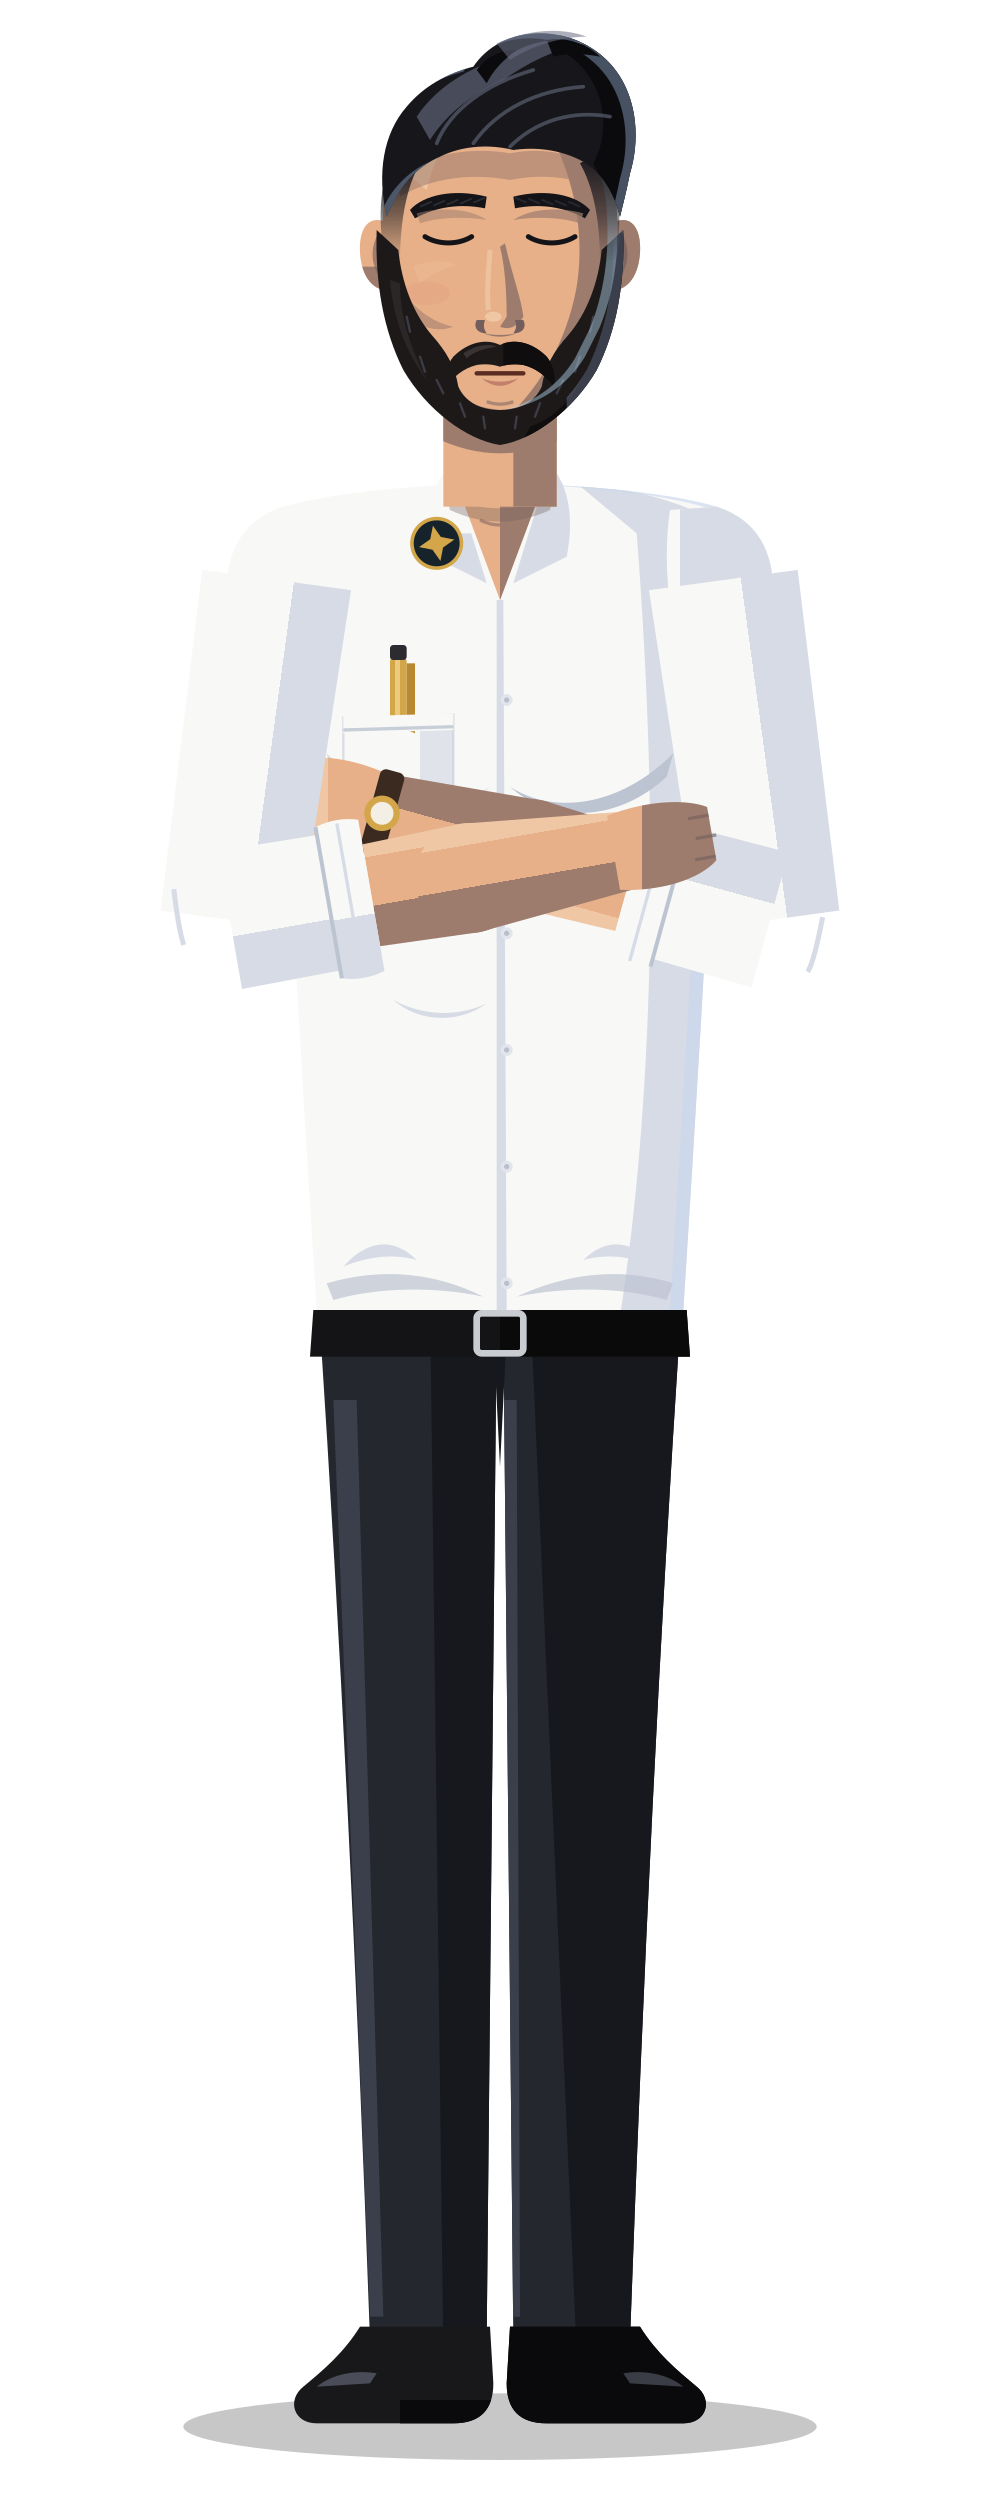
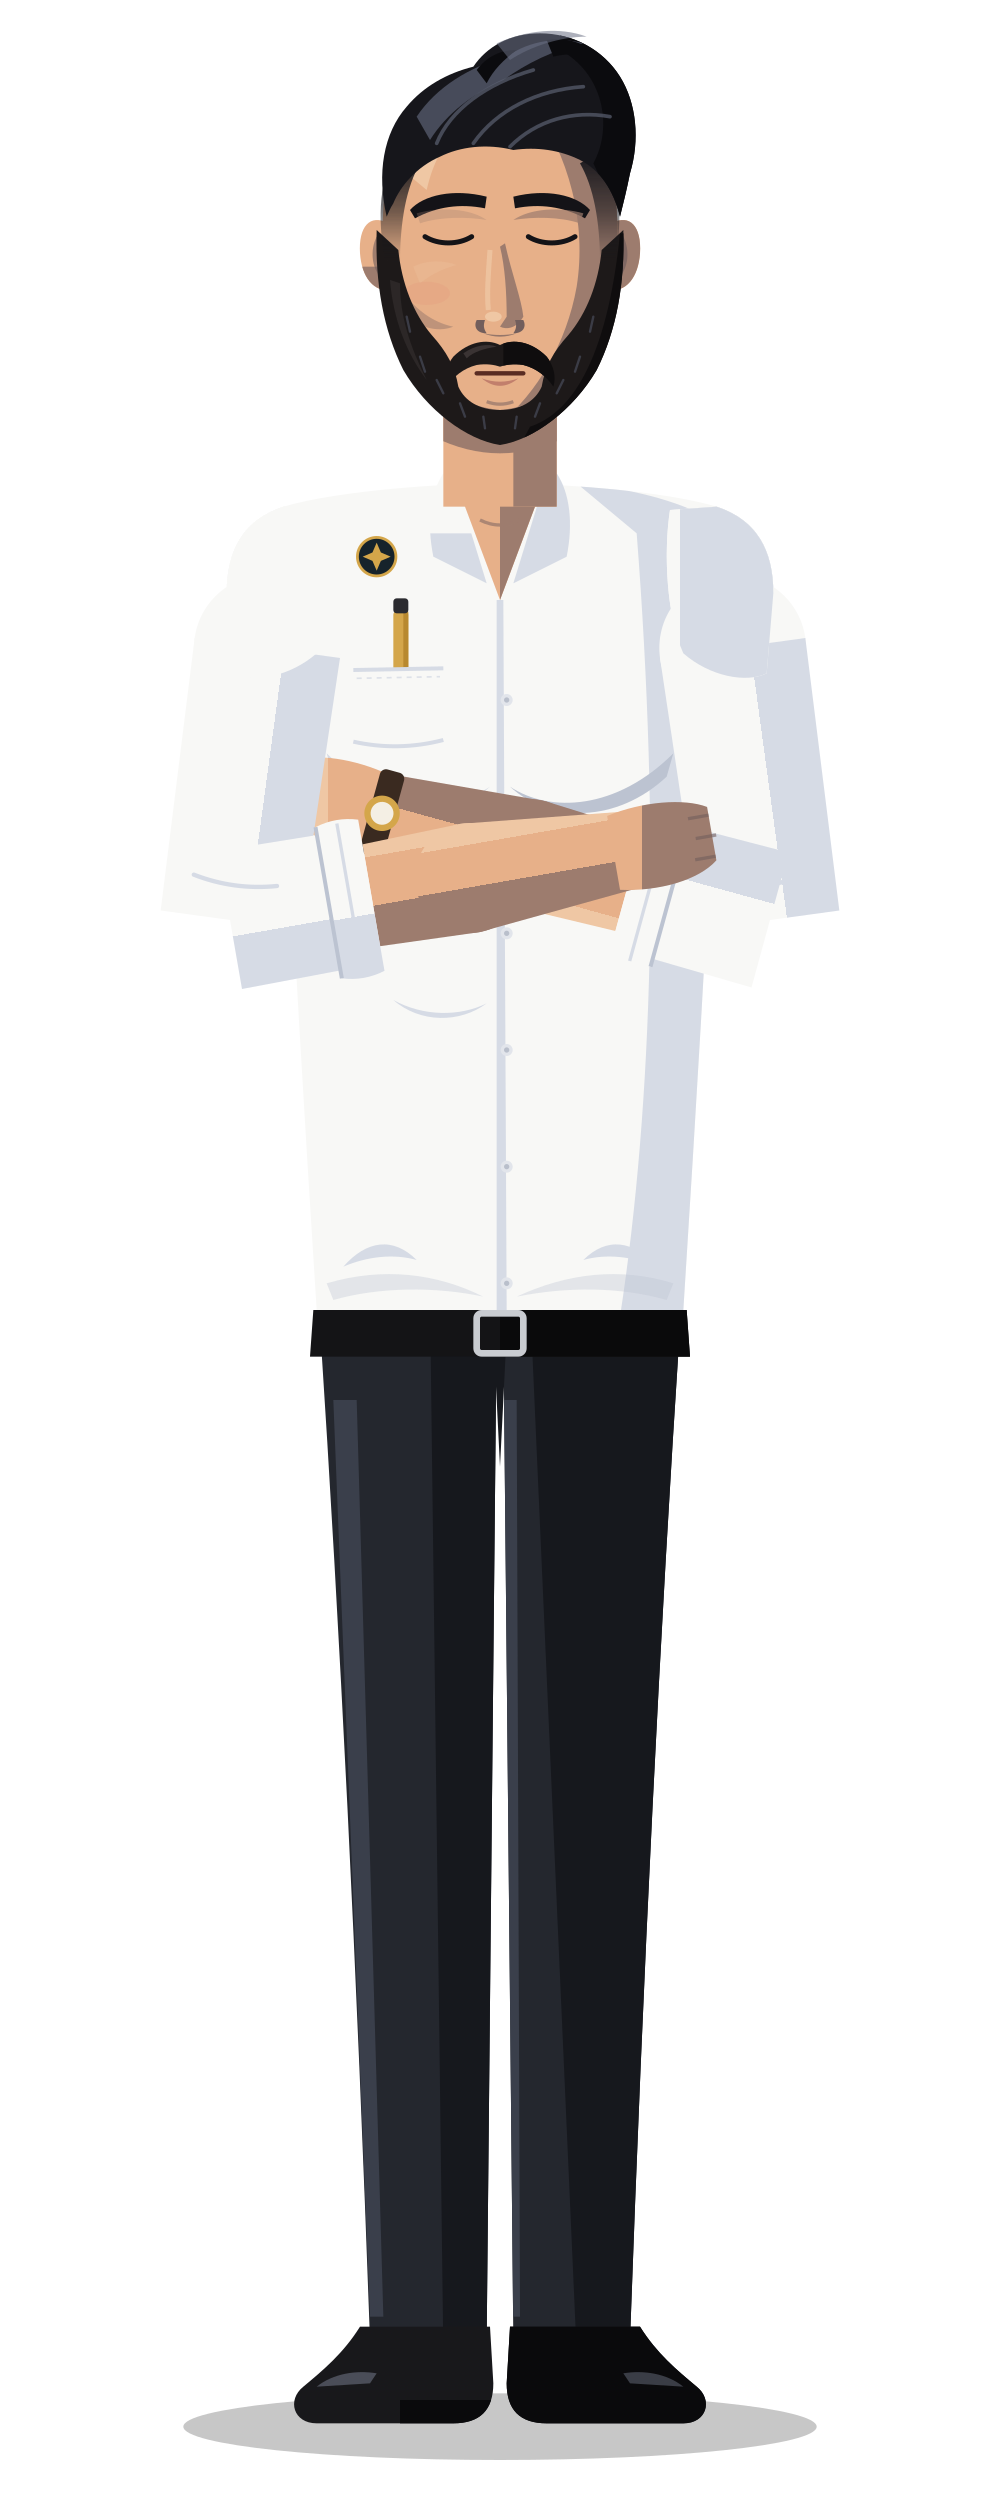
<svg xmlns="http://www.w3.org/2000/svg" viewBox="0 0 600 1500" width="600" height="1500">
  <defs>
    <linearGradient id="fade" x1="0" y1="0" x2="0" y2="1">
      <stop offset="0" stop-color="#16161b" stop-opacity="1" />
      <stop offset="0.55" stop-color="#16161b" stop-opacity="0.55" />
      <stop offset="1" stop-color="#16161b" stop-opacity="0" />
    </linearGradient>
    <clipPath id="c1">
      <path d="M192,796 L298,796 L292,1404 L222,1404 C214,1180 204,980 192,796 Z" />
    </clipPath>
    <clipPath id="c2">
      <path d="M216,1396 L294,1396 L296,1430 C296,1446 288,1454 272,1454 L190,1454 C176,1454 172,1440 182,1432 C194,1422 206,1412 216,1396 Z" />
    </clipPath>
    <clipPath id="c3">
      <path d="M 408,796 L 302,796 L 308,1404 L 378,1404 C 386,1180 396,980 408,796 Z" />
    </clipPath>
    <clipPath id="c4">
      <path d="M 384,1396 L 306,1396 L 304,1430 C 304,1446 312,1454 328,1454 L 410,1454 C 424,1454 428,1440 418,1432 C 406,1422 394,1412 384,1396 Z" />
    </clipPath>
    <clipPath id="c5">
      <path d="M300,290 C268,290 204,294 170,304 C146,312 136,330 136,356 L140,404 C148,432 162,452 172,470 C176,560 182,660 190,786 L410,786 C418,660 424,560 428,470 C438,452 452,432 460,404 L464,356 C464,330 454,312 430,304 C396,294 332,290 300,290 Z" />
    </clipPath>
    <clipPath id="c6">
      <path d="M276,296 L324,296 L300,360 Z" />
    </clipPath>
    <clipPath id="c7">
      <path d="M266,284 C258,296 256,314 260,334 L292,350 L276,298 Z" />
    </clipPath>
    <clipPath id="c8">
      <path d="M 334,284 C 342,296 344,314 340,334 L 308,350 L 324,298 Z" />
    </clipPath>
    <clipPath id="c9">
-       <path d="M300,290 C268,290 204,294 170,304 C146,312 136,330 136,356 L140,404 C148,432 162,452 172,470 C176,560 182,660 190,786 L410,786 C418,660 424,560 428,470 C438,452 452,432 460,404 L464,356 C464,330 454,312 430,304 C396,294 332,290 300,290 Z" />
+       <path d="M188,786 L412,786 L414,814 L186,814 Z" />
    </clipPath>
    <clipPath id="c10">
-       <path d="M188,786 L412,786 L414,814 L186,814 Z" />
+       <path d="M170,304 C146,312 136,330 136,356 L140,404 C152,410 174,406 190,392 C200,370 202,332 198,306 Z" />
    </clipPath>
    <clipPath id="c11">
+       <path d="M 430,304 C 454,312 464,330 464,356 L 460,404 C 448,410 426,406 410,392 C 400,370 398,332 402,306 Z" />
+     </clipPath>
+     <clipPath id="c12">
+       <path d="M233,134 C222,128 215,136 216,152 C217,166 224,176 236,174 Z" />
+     </clipPath>
+     <clipPath id="c13">
+       <path d="M 367,134 C 378,128 385,136 384,152 C 383,166 376,176 364,174 Z" />
+     </clipPath>
+     <clipPath id="c14">
+       <path d="M266,220 L266,304 L334,304 L334,220 Z" />
+     </clipPath>
+     <clipPath id="c15">
+       <path d="M300,64 C341,64 369,88 370,126 C372,152 368,176 360,196 L351,214 C340,232 322,244 300,246 C278,244 260,232 249,214 L240,196 C232,176 228,152 230,126 C231,88 259,64 300,64 Z" />
+     </clipPath>
+     <clipPath id="c16">
+       <path d="M226,138 C225,170 230,198 242,222 C256,246 280,264 300,267 C320,264 344,246 358,222 C370,198 375,170 374,138 L361,150 C359,170 352,188 341,201 C332,211 327,220 325,232 C321,241 312,246 300,246 C288,246 279,241 275,232 C273,220 268,211 259,201 C248,188 241,170 239,150 Z" />
+     </clipPath>
+     <clipPath id="c17">
+       <path d="M272,214 C281,205 292,203 300,207 C308,203 319,205 328,214 C332,219 334,226 332,232 C328,226 322,221 314,219 C308,218 303,219 300,220 C297,219 292,218 286,219 C278,221 272,226 268,232 C266,226 268,219 272,214 Z" />
+     </clipPath>
+     <clipPath id="c18">
+       <path d="M232,130 C226,104 230,80 244,64 C254,52 268,44 284,40 C292,28 306,20 324,20 C344,20 362,30 372,46 C382,62 384,84 378,104 C376,114 374,122 372,130 C368,114 360,102 348,96 C336,90 322,88 308,90 C292,86 276,88 264,94 C250,100 240,112 236,122 C234,125 233,128 232,130 Z" />
+     </clipPath>
+     <linearGradient id="g19" gradientUnits="userSpaceOnUse" x1="408.2" y1="476.2" x2="493.4" y2="464.6">
+       <stop offset="0" stop-color="#f8f8f6" />
+       <stop offset="0.62" stop-color="#f8f8f6" />
+       <stop offset="0.62" stop-color="#d6dbe5" />
+       <stop offset="1" stop-color="#d6dbe5" />
+     </linearGradient>
+     <clipPath id="c20">
+       <path d="M 430,304 C 454,312 464,330 464,356 L 460,404 C 448,410 426,406 410,392 C 400,370 398,332 402,306 Z" />
+     </clipPath>
+     <linearGradient id="g21" gradientUnits="userSpaceOnUse" x1="339.4" y1="551.5" x2="356.4" y2="489.8">
+       <stop offset="0" stop-color="#efc7a4" />
+       <stop offset="0.14" stop-color="#efc7a4" />
+       <stop offset="0.14" stop-color="#e7b089" />
+       <stop offset="0.6" stop-color="#e7b089" />
+       <stop offset="0.6" stop-color="#9d7c6e" />
+       <stop offset="1" stop-color="#9d7c6e" />
+     </linearGradient>
+     <linearGradient id="g22" gradientUnits="userSpaceOnUse" x1="256.1" y1="523.9" x2="270.7" y2="470.9">
+       <stop offset="0" stop-color="#efc7a4" />
+       <stop offset="0.14" stop-color="#efc7a4" />
+       <stop offset="0.14" stop-color="#e7b089" />
+       <stop offset="0.6" stop-color="#e7b089" />
+       <stop offset="0.6" stop-color="#9d7c6e" />
+       <stop offset="1" stop-color="#9d7c6e" />
+     </linearGradient>
+     <linearGradient id="g23" gradientUnits="userSpaceOnUse" x1="415.0" y1="582.1" x2="437.0" y2="502.1">
+       <stop offset="0" stop-color="#f8f8f6" />
+       <stop offset="0.62" stop-color="#f8f8f6" />
+       <stop offset="0.62" stop-color="#d6dbe5" />
+       <stop offset="1" stop-color="#d6dbe5" />
+     </linearGradient>
+     <linearGradient id="g24" gradientUnits="userSpaceOnUse" x1="377.8" y1="576.6" x2="402.2" y2="487.8">
+       <stop offset="0" stop-color="#f8f8f6" />
+       <stop offset="0.62" stop-color="#f8f8f6" />
+       <stop offset="0.62" stop-color="#d6dbe5" />
+       <stop offset="1" stop-color="#d6dbe5" />
+     </linearGradient>
+     <linearGradient id="g25" gradientUnits="userSpaceOnUse" x1="-7.4" y1="27.0" x2="7.4" y2="-27.0">
+       <stop offset="0" stop-color="#efc7a4" />
+       <stop offset="0.14" stop-color="#efc7a4" />
+       <stop offset="0.14" stop-color="#e7b089" />
+       <stop offset="0.6" stop-color="#e7b089" />
+       <stop offset="0.6" stop-color="#9d7c6e" />
+       <stop offset="1" stop-color="#9d7c6e" />
+     </linearGradient>
+     <linearGradient id="g26" gradientUnits="userSpaceOnUse" x1="106.6" y1="464.6" x2="191.8" y2="476.2">
+       <stop offset="0" stop-color="#f8f8f6" />
+       <stop offset="0.62" stop-color="#f8f8f6" />
+       <stop offset="0.62" stop-color="#d6dbe5" />
+       <stop offset="1" stop-color="#d6dbe5" />
+     </linearGradient>
+     <clipPath id="c27">
      <path d="M170,304 C146,312 136,330 136,356 L140,404 C152,410 174,406 190,392 C200,370 202,332 198,306 Z" />
    </clipPath>
-     <clipPath id="c12">
-       <path d="M 430,304 C 454,312 464,330 464,356 L 460,404 C 448,410 426,406 410,392 C 400,370 398,332 402,306 Z" />
-     </clipPath>
-     <clipPath id="c13">
-       <path d="M233,134 C222,128 215,136 216,152 C217,166 224,176 236,174 Z" />
-     </clipPath>
-     <clipPath id="c14">
-       <path d="M 367,134 C 378,128 385,136 384,152 C 383,166 376,176 364,174 Z" />
-     </clipPath>
-     <clipPath id="c15">
-       <path d="M266,220 L266,304 L334,304 L334,220 Z" />
-     </clipPath>
-     <clipPath id="c16">
-       <path d="M300,64 C341,64 369,88 370,126 C372,152 368,176 360,196 L351,214 C340,232 322,244 300,246 C278,244 260,232 249,214 L240,196 C232,176 228,152 230,126 C231,88 259,64 300,64 Z" />
-     </clipPath>
-     <clipPath id="c17">
-       <path d="M226,138 C225,170 230,198 242,222 C256,246 280,264 300,267 C320,264 344,246 358,222 C370,198 375,170 374,138 L361,150 C359,170 352,188 341,201 C332,211 327,220 325,232 C321,241 312,246 300,246 C288,246 279,241 275,232 C273,220 268,211 259,201 C248,188 241,170 239,150 Z" />
-     </clipPath>
-     <clipPath id="c18">
-       <path d="M272,214 C281,205 292,203 300,207 C308,203 319,205 328,214 C332,219 334,226 332,232 C328,226 322,221 314,219 C308,218 303,219 300,220 C297,219 292,218 286,219 C278,221 272,226 268,232 C266,226 268,219 272,214 Z" />
-     </clipPath>
-     <clipPath id="c19">
-       <path d="M300,64 C341,64 369,88 370,126 C372,152 368,176 360,196 L351,214 C340,232 322,244 300,246 C278,244 260,232 249,214 L240,196 C232,176 228,152 230,126 C231,88 259,64 300,64 Z" />
-     </clipPath>
-     <clipPath id="c20">
-       <path d="M226,138 C225,170 230,198 242,222 C256,246 280,264 300,267 C320,264 344,246 358,222 C370,198 375,170 374,138 L361,150 C359,170 352,188 341,201 C332,211 327,220 325,232 C321,241 312,246 300,246 C288,246 279,241 275,232 C273,220 268,211 259,201 C248,188 241,170 239,150 Z" />
-     </clipPath>
-     <clipPath id="c21">
-       <rect x="340" y="0" width="600" height="1500" />
-     </clipPath>
-     <clipPath id="c22">
-       <path d="M232,130 C226,104 230,80 244,64 C254,52 268,44 284,40 C292,28 306,20 324,20 C344,20 362,30 372,46 C382,62 384,84 378,104 C376,114 374,122 372,130 C368,114 360,102 348,96 C336,90 322,88 308,90 C292,86 276,88 264,94 C250,100 240,112 236,122 C234,125 233,128 232,130 Z" />
-     </clipPath>
-     <clipPath id="c23">
-       <path d="M232,130 C226,104 230,80 244,64 C254,52 268,44 284,40 C292,28 306,20 324,20 C344,20 362,30 372,46 C382,62 384,84 378,104 C376,114 374,122 372,130 C368,114 360,102 348,96 C336,90 322,88 308,90 C292,86 276,88 264,94 C250,100 240,112 236,122 C234,125 233,128 232,130 Z" />
-     </clipPath>
-     <linearGradient id="g24" gradientUnits="userSpaceOnUse" x1="404.9" y1="455.9" x2="491.1" y2="444.1">
-       <stop offset="0" stop-color="#f8f8f6" />
-       <stop offset="0.62" stop-color="#f8f8f6" />
-       <stop offset="0.62" stop-color="#d6dbe5" />
-       <stop offset="1" stop-color="#d6dbe5" />
-     </linearGradient>
-     <linearGradient id="g25" gradientUnits="userSpaceOnUse" x1="339.4" y1="551.5" x2="356.4" y2="489.8">
-       <stop offset="0" stop-color="#efc7a4" />
-       <stop offset="0.14" stop-color="#efc7a4" />
-       <stop offset="0.14" stop-color="#e7b089" />
-       <stop offset="0.6" stop-color="#e7b089" />
-       <stop offset="0.6" stop-color="#9d7c6e" />
-       <stop offset="1" stop-color="#9d7c6e" />
-     </linearGradient>
-     <linearGradient id="g26" gradientUnits="userSpaceOnUse" x1="256.1" y1="523.9" x2="270.7" y2="470.9">
-       <stop offset="0" stop-color="#efc7a4" />
-       <stop offset="0.14" stop-color="#efc7a4" />
-       <stop offset="0.14" stop-color="#e7b089" />
-       <stop offset="0.6" stop-color="#e7b089" />
-       <stop offset="0.6" stop-color="#9d7c6e" />
-       <stop offset="1" stop-color="#9d7c6e" />
-     </linearGradient>
-     <linearGradient id="g27" gradientUnits="userSpaceOnUse" x1="415.0" y1="582.1" x2="437.0" y2="502.1">
-       <stop offset="0" stop-color="#f8f8f6" />
-       <stop offset="0.62" stop-color="#f8f8f6" />
-       <stop offset="0.62" stop-color="#d6dbe5" />
-       <stop offset="1" stop-color="#d6dbe5" />
-     </linearGradient>
-     <linearGradient id="g28" gradientUnits="userSpaceOnUse" x1="377.8" y1="576.6" x2="402.2" y2="487.8">
-       <stop offset="0" stop-color="#f8f8f6" />
-       <stop offset="0.62" stop-color="#f8f8f6" />
-       <stop offset="0.62" stop-color="#d6dbe5" />
-       <stop offset="1" stop-color="#d6dbe5" />
-     </linearGradient>
-     <linearGradient id="g29" gradientUnits="userSpaceOnUse" x1="-7.4" y1="27.0" x2="7.4" y2="-27.0">
-       <stop offset="0" stop-color="#efc7a4" />
-       <stop offset="0.14" stop-color="#efc7a4" />
-       <stop offset="0.14" stop-color="#e7b089" />
-       <stop offset="0.6" stop-color="#e7b089" />
-       <stop offset="0.6" stop-color="#9d7c6e" />
-       <stop offset="1" stop-color="#9d7c6e" />
-     </linearGradient>
-     <linearGradient id="g30" gradientUnits="userSpaceOnUse" x1="108.9" y1="444.1" x2="195.1" y2="455.9">
-       <stop offset="0" stop-color="#f8f8f6" />
-       <stop offset="0.62" stop-color="#f8f8f6" />
-       <stop offset="0.62" stop-color="#d6dbe5" />
-       <stop offset="1" stop-color="#d6dbe5" />
-     </linearGradient>
-     <linearGradient id="g31" gradientUnits="userSpaceOnUse" x1="246.9" y1="500.5" x2="257.9" y2="563.5">
-       <stop offset="0" stop-color="#efc7a4" />
-       <stop offset="0.14" stop-color="#efc7a4" />
-       <stop offset="0.14" stop-color="#e7b089" />
-       <stop offset="0.6" stop-color="#e7b089" />
-       <stop offset="0.6" stop-color="#9d7c6e" />
-       <stop offset="1" stop-color="#9d7c6e" />
-     </linearGradient>
-     <linearGradient id="g32" gradientUnits="userSpaceOnUse" x1="332.1" y1="490.1" x2="341.6" y2="544.3">
-       <stop offset="0" stop-color="#efc7a4" />
-       <stop offset="0.14" stop-color="#efc7a4" />
-       <stop offset="0.14" stop-color="#e7b089" />
-       <stop offset="0.6" stop-color="#e7b089" />
-       <stop offset="0.6" stop-color="#9d7c6e" />
-       <stop offset="1" stop-color="#9d7c6e" />
-     </linearGradient>
-     <linearGradient id="g33" gradientUnits="userSpaceOnUse" x1="166.8" y1="504.8" x2="181.2" y2="586.6">
-       <stop offset="0" stop-color="#f8f8f6" />
-       <stop offset="0.62" stop-color="#f8f8f6" />
-       <stop offset="0.62" stop-color="#d6dbe5" />
-       <stop offset="1" stop-color="#d6dbe5" />
-     </linearGradient>
-     <linearGradient id="g34" gradientUnits="userSpaceOnUse" x1="202.1" y1="494.1" x2="217.9" y2="584.7">
-       <stop offset="0" stop-color="#f8f8f6" />
-       <stop offset="0.62" stop-color="#f8f8f6" />
-       <stop offset="0.62" stop-color="#d6dbe5" />
-       <stop offset="1" stop-color="#d6dbe5" />
-     </linearGradient>
-     <linearGradient id="g35" gradientUnits="userSpaceOnUse" x1="4.8" y1="-27.6" x2="-4.8" y2="27.6">
+     <linearGradient id="g28" gradientUnits="userSpaceOnUse" x1="246.9" y1="500.5" x2="257.9" y2="563.5">
+       <stop offset="0" stop-color="#efc7a4" />
+       <stop offset="0.14" stop-color="#efc7a4" />
+       <stop offset="0.14" stop-color="#e7b089" />
+       <stop offset="0.6" stop-color="#e7b089" />
+       <stop offset="0.6" stop-color="#9d7c6e" />
+       <stop offset="1" stop-color="#9d7c6e" />
+     </linearGradient>
+     <linearGradient id="g29" gradientUnits="userSpaceOnUse" x1="332.1" y1="490.1" x2="341.6" y2="544.3">
+       <stop offset="0" stop-color="#efc7a4" />
+       <stop offset="0.14" stop-color="#efc7a4" />
+       <stop offset="0.14" stop-color="#e7b089" />
+       <stop offset="0.6" stop-color="#e7b089" />
+       <stop offset="0.6" stop-color="#9d7c6e" />
+       <stop offset="1" stop-color="#9d7c6e" />
+     </linearGradient>
+     <linearGradient id="g30" gradientUnits="userSpaceOnUse" x1="166.8" y1="504.8" x2="181.2" y2="586.6">
+       <stop offset="0" stop-color="#f8f8f6" />
+       <stop offset="0.62" stop-color="#f8f8f6" />
+       <stop offset="0.62" stop-color="#d6dbe5" />
+       <stop offset="1" stop-color="#d6dbe5" />
+     </linearGradient>
+     <linearGradient id="g31" gradientUnits="userSpaceOnUse" x1="202.1" y1="494.1" x2="217.9" y2="584.7">
+       <stop offset="0" stop-color="#f8f8f6" />
+       <stop offset="0.62" stop-color="#f8f8f6" />
+       <stop offset="0.62" stop-color="#d6dbe5" />
+       <stop offset="1" stop-color="#d6dbe5" />
+     </linearGradient>
+     <linearGradient id="g32" gradientUnits="userSpaceOnUse" x1="4.8" y1="-27.6" x2="-4.8" y2="27.6">
      <stop offset="0" stop-color="#efc7a4" />
      <stop offset="0.14" stop-color="#efc7a4" />
      <stop offset="0.14" stop-color="#e7b089" />
      <stop offset="0.6" stop-color="#e7b089" />
      <stop offset="0.6" stop-color="#9d7c6e" />
      <stop offset="1" stop-color="#9d7c6e" />
    </linearGradient>
  </defs>
  <ellipse cx="300" cy="1456" rx="190" ry="20" fill="#000" opacity="0.22" />
  <path d="M192,796 L298,796 L292,1404 L222,1404 C214,1180 204,980 192,796 Z" fill="#24272e" />
  <g clip-path="url(#c1)">
    <path d="M258,780 L304,780 L300,1412 L266,1412 Z" fill="#16181d" />
    <path d="M200,840 L214,840 L230,1390 L222,1390 Z" fill="#3a3f4b" />
  </g>
  <path d="M216,1396 L294,1396 L296,1430 C296,1446 288,1454 272,1454 L190,1454 C176,1454 172,1440 182,1432 C194,1422 206,1412 216,1396 Z" fill="#18181b" />
  <g clip-path="url(#c2)">
    <path d="M240,1440 L300,1440 L300,1460 L240,1460 Z" fill="#0a0a0c" />
    <path d="M190,1432 C200,1424 214,1422 226,1424 L222,1430 Z" fill="#4a4d58" />
  </g>
  <path d="M 408,796 L 302,796 L 308,1404 L 378,1404 C 386,1180 396,980 408,796 Z" fill="#24272e" />
  <g clip-path="url(#c3)">
    <path d="M318,780 L420,780 L420,1412 L346,1412 Z" fill="#16181d" />
    <path d="M 310,840 L 302,840 L 306,1390 L 312,1390 Z" fill="#3a3f4b" />
  </g>
  <path d="M 384,1396 L 306,1396 L 304,1430 C 304,1446 312,1454 328,1454 L 410,1454 C 424,1454 428,1440 418,1432 C 406,1422 394,1412 384,1396 Z" fill="#18181b" />
  <g clip-path="url(#c4)">
    <path d="M300,1380 L440,1380 L440,1460 L300,1460 Z" fill="#0a0a0c" />
    <path d="M 410,1432 C 400,1424 386,1422 374,1424 L 378,1430 Z" fill="#3a3d46" />
  </g>
  <path d="M296,800 L300,880 L304,800 Z" fill="#16181d" />
  <path d="M300,290 C268,290 204,294 170,304 C146,312 136,330 136,356 L140,404 C148,432 162,452 172,470 C176,560 182,660 190,786 L410,786 C418,660 424,560 428,470 C438,452 452,432 460,404 L464,356 C464,330 454,312 430,304 C396,294 332,290 300,290 Z" fill="#f8f8f6" />
  <g clip-path="url(#c5)">
    <path d="M346,290 C406,296 466,316 464,374 C460,422 444,450 430,474 L414,790 L372,790 C392,660 396,500 382,320 Z" fill="#d6dbe5" />
    <path d="M138,392 C148,428 162,452 174,472 L184,472 C172,448 160,422 150,392 Z" fill="#d6dbe5" />
  </g>
  <path d="M196,452 C230,486 270,488 294,472 C270,494 230,494 200,466 Z" fill="#d6dbe5" />
  <path d="M404,452 C370,486 330,488 306,472 C330,494 370,494 400,466 Z" fill="#bcc3d1" />
  <path d="M236,600 C254,610 276,610 292,602 C276,614 252,614 236,600 Z" fill="#d6dbe5" />
  <path d="M206,760 C220,744 236,742 250,756 C236,752 220,754 206,760 Z" fill="#d6dbe5" />
  <path d="M350,756 C364,742 380,744 394,760 C380,754 364,752 350,756 Z" fill="#d6dbe5" />
  <path d="M238,520 C256,530 276,530 292,522 C276,534 254,534 238,520 Z" fill="#d6dbe5" />
  <path d="M276,296 L324,296 L300,360 Z" fill="#e7b089" />
  <g clip-path="url(#c6)">
    <path d="M300,290 L330,290 L300,364 Z" fill="#9d7c6e" />
  </g>
  <path d="M288,312 Q300,318 312,312" fill="none" stroke="#9d7c6e" stroke-width="2" opacity="0.8" />
  <path d="M266,284 C258,296 256,314 260,334 L292,350 L276,298 Z" fill="#f8f8f6" />
  <g clip-path="url(#c7)">
    <path d="M256,320 L292,320 L292,352 L256,352 Z" fill="#d6dbe5" />
  </g>
  <path d="M 334,284 C 342,296 344,314 340,334 L 308,350 L 324,298 Z" fill="#f8f8f6" />
  <g clip-path="url(#c8)">
    <path d="M 334,284 C 342,296 344,314 340,334 L 308,350 L 324,298 Z" fill="#d6dbe5" />
  </g>
  <path d="M268,286 Q300,280 332,286 L326,292 Q300,288 274,292 Z" fill="#d6dbe5" />
  <path d="M298,360 L302,360 L304,786 L298,786 Z" fill="#d6dbe5" />
  <circle cx="304" cy="420" r="3.6" fill="#e2e5eb" />
  <circle cx="304" cy="420" r="1.6" fill="#b9bfcb" />
  <circle cx="304" cy="490" r="3.6" fill="#e2e5eb" />
  <circle cx="304" cy="490" r="1.6" fill="#b9bfcb" />
  <circle cx="304" cy="560" r="3.6" fill="#e2e5eb" />
  <circle cx="304" cy="560" r="1.6" fill="#b9bfcb" />
  <circle cx="304" cy="630" r="3.6" fill="#e2e5eb" />
  <circle cx="304" cy="630" r="1.6" fill="#b9bfcb" />
  <circle cx="304" cy="700" r="3.6" fill="#e2e5eb" />
  <circle cx="304" cy="700" r="1.6" fill="#b9bfcb" />
  <circle cx="304" cy="770" r="3.6" fill="#e2e5eb" />
  <circle cx="304" cy="770" r="1.6" fill="#b9bfcb" />
-   <path d="M150,400 C160,430 170,452 176,470 L190,470 C184,446 176,424 168,402 Z" fill="#bcc3d1" opacity="0.5" />
-   <path d="M 450,400 C 440,430 430,452 424,470 L 410,470 C 416,446 424,424 432,402 Z" fill="#bcc3d1" opacity="0.6" />
-   <path d="M196,770 C230,760 262,764 290,778 C262,772 228,772 200,780 Z" fill="#bcc3d1" opacity="0.7" />
-   <path d="M310,778 C340,764 372,760 404,770 L400,780 C372,772 340,772 310,778 Z" fill="#bcc3d1" opacity="0.7" />
-   <path d="M268,298 Q300,312 332,298 L330,306 Q300,320 270,306 Z" fill="#725e5c" opacity="0.35" />
+   <path d="M196,770 C230,760 262,764 290,778 C262,772 228,772 200,780 Z" fill="#bcc3d1" opacity="0.35" />
+   <path d="M310,778 C340,764 372,760 404,770 L400,780 C372,772 340,772 310,778 Z" fill="#bcc3d1" opacity="0.35" />
+   <path d="M188,786 L412,786 L414,814 L186,814 Z" fill="#141416" />
  <g clip-path="url(#c9)">
-     <path d="M-10,-10 L610,-10 L610,1510 L-10,1510 Z M 292,290 C 260,290 196,294 162,304 C 138,312 128,330 128,356 L 132,404 C 140,432 154,452 164,470 C 168,560 174,660 182,786 L 402,786 C 410,660 416,560 420,470 C 430,452 444,432 452,404 L 456,356 C 456,330 446,312 422,304 C 388,294 324,290 292,290 Z" fill-rule="evenodd" fill="#c6d6ee" opacity="0.6" />
-   </g>
-   <path d="M188,786 L412,786 L414,814 L186,814 Z" fill="#141416" />
-   <g clip-path="url(#c10)">
    <path d="M300,780 L420,780 L420,820 L300,820 Z" fill="#0a0a0b" />
  </g>
  <rect x="286" y="788" width="28" height="24" rx="3" fill="none" stroke="#c9ccd1" stroke-width="4" />
  <path d="M170,304 C146,312 136,330 136,356 L140,404 C152,410 174,406 190,392 C200,370 202,332 198,306 Z" fill="#f8f8f6" />
  <path d="M 430,304 C 454,312 464,330 464,356 L 460,404 C 448,410 426,406 410,392 C 400,370 398,332 402,306 Z" fill="#f8f8f6" />
-   <g clip-path="url(#c12)">
+   <g clip-path="url(#c11)">
    <path d="M408,290 L470,290 L470,420 L408,420 Z" fill="#d6dbe5" />
  </g>
-   <path d="M206,430 L272,428 L272,488 Q240,498 208,490 Z" fill="#f8f8f6" />
-   <path d="M252,429 L272,428 L272,488 Q262,492 252,494 Z" fill="#d6dbe5" opacity="0.7" />
-   <path d="M208,490 Q240,500 272,488" fill="none" stroke="#bcc3d1" stroke-width="2.2" opacity="0.8" />
-   <path d="M206,430 L206,488 M272,428 L272,488" stroke="#bcc3d1" stroke-width="1.4" opacity="0.5" />
-   <rect x="234" y="394" width="10" height="44" rx="3" fill="#d4a64a" />
-   <rect x="237" y="394" width="3" height="44" fill="#f2d48a" opacity="0.8" />
-   <rect x="234" y="387" width="10" height="9" rx="2" fill="#2b2b30" />
-   <path d="M244,398 L249,398 L249,440 L244,438 Z" fill="#b8892f" />
-   <path d="M206,430 L272,428 L272,438 L206,440 Z" fill="#f8f8f6" />
-   <path d="M206,438 L272,436" stroke="#bcc3d1" stroke-width="2" opacity="0.8" />
-   <g transform="translate(262,326) rotate(-12) scale(1.35)">
+   <rect x="236" y="366" width="9" height="44" rx="3" fill="#d4a64a" />
+   <rect x="242" y="366" width="3" height="44" rx="1.5" fill="#b8892f" />
+   <rect x="236" y="359" width="9" height="9" rx="2" fill="#2b2b30" />
+   <path d="M212,402 L266,401 L266,444 Q239,450 212,445 Z" fill="#f8f8f6" />
+   <path d="M212,445 Q239,451 266,444" fill="none" stroke="#d6dbe5" stroke-width="2.4" />
+   <path d="M212,402 L266,401" stroke="#d6dbe5" stroke-width="2.4" />
+   <path d="M214,407 L264,406" stroke="#d6dbe5" stroke-width="1" stroke-dasharray="3 3" opacity="0.8" />
+   <g transform="translate(226,334) scale(1.05)">
    <circle r="11" fill="#16232b" />
    <path d="M0,-8 L2.4,-2.4 L8,0 L2.4,2.4 L0,8 L-2.4,2.4 L-8,0 L-2.4,-2.4 Z" fill="#d4a64a" />
    <circle r="11" fill="none" stroke="#d4a64a" stroke-width="1.6" />
  </g>
  <path d="M233,134 C222,128 215,136 216,152 C217,166 224,176 236,174 Z" fill="#e7b089" />
+   <g clip-path="url(#c12)">
+     <path d="M200,160 L240,160 L240,190 L200,190 Z" fill="#9d7c6e" />
+   </g>
+   <path d="M 367,134 C 378,128 385,136 384,152 C 383,166 376,176 364,174 Z" fill="#e7b089" />
  <g clip-path="url(#c13)">
-     <path d="M200,160 L240,160 L240,190 L200,190 Z" fill="#9d7c6e" />
-   </g>
-   <path d="M 367,134 C 378,128 385,136 384,152 C 383,166 376,176 364,174 Z" fill="#e7b089" />
-   <g clip-path="url(#c14)">
    <path d="M360,120 L400,120 L400,190 L360,190 Z" fill="#9d7c6e" />
  </g>
  <path d="M226,142 C222,150 223,160 228,166 L230,164 C227,158 226,150 229,144 Z" fill="#725e5c" opacity="0.6" />
  <path d="M 374,142 C 378,150 377,160 372,166 L 370,164 C 373,158 374,150 371,144 Z" fill="#725e5c" opacity="0.7" />
  <path d="M266,220 L266,304 L334,304 L334,220 Z" fill="#e7b089" />
-   <g clip-path="url(#c15)">
+   <g clip-path="url(#c14)">
    <path d="M308,210 L340,210 L340,310 L308,310 Z" fill="#9d7c6e" />
    <path d="M260,210 L340,210 L340,262 Q300,282 260,262 Z" fill="#9d7c6e" />
  </g>
  <path d="M300,64 C341,64 369,88 370,126 C372,152 368,176 360,196 L351,214 C340,232 322,244 300,246 C278,244 260,232 249,214 L240,196 C232,176 228,152 230,126 C231,88 259,64 300,64 Z" fill="#e7b089" />
-   <g clip-path="url(#c16)">
+   <g clip-path="url(#c15)">
    <path d="M318,60 C352,70 376,96 376,130 C378,170 368,204 350,228 C336,244 318,252 300,254 C322,236 340,206 346,172 C352,134 342,94 318,60 Z" fill="#9d7c6e" />
    <path d="M244,104 C250,86 264,74 282,70 C268,82 260,96 256,114 Z" fill="#efc7a4" />
  </g>
  <path d="M248,160 C256,156 266,156 274,159 C266,161 258,165 252,170 Z" fill="#efc7a4" opacity="0.25" />
  <path d="M244,178 C252,188 262,194 272,196 C262,200 250,196 244,188 Z" fill="#9d7c6e" opacity="0.55" />
  <ellipse cx="256" cy="176" rx="14" ry="7" fill="#e07e70" opacity="0.14" />
  <path d="M246,126 C254,117 272,113 292,118 L291,125 C276,122 262,124 249,131 Z" fill="#141317" />
  <path d="M 354,126 C 346,117 328,113 308,118 L 309,125 C 324,122 338,124 351,131 Z" fill="#141317" />
-   <path d="M252,124.0 l7,-3" stroke="#3a3d48" stroke-width="1.1" opacity="0.6" />
-   <path d="M348,124.0 l-7,-3" stroke="#3a3d48" stroke-width="1.1" opacity="0.5" />
-   <path d="M260,123.4 l7,-3" stroke="#3a3d48" stroke-width="1.1" opacity="0.6" />
-   <path d="M340,123.4 l-7,-3" stroke="#3a3d48" stroke-width="1.1" opacity="0.5" />
-   <path d="M268,122.8 l7,-3" stroke="#3a3d48" stroke-width="1.1" opacity="0.6" />
-   <path d="M332,122.8 l-7,-3" stroke="#3a3d48" stroke-width="1.1" opacity="0.5" />
-   <path d="M276,122.2 l7,-3" stroke="#3a3d48" stroke-width="1.1" opacity="0.6" />
-   <path d="M324,122.2 l-7,-3" stroke="#3a3d48" stroke-width="1.1" opacity="0.5" />
-   <path d="M284,121.6 l7,-3" stroke="#3a3d48" stroke-width="1.1" opacity="0.6" />
-   <path d="M316,121.6 l-7,-3" stroke="#3a3d48" stroke-width="1.1" opacity="0.5" />
-   <path d="M250,128 C264,124 282,125 292,132 C280,130 264,130 252,134 Z" fill="#9d7c6e" opacity="0.5" />
+   <path d="M250,128 C264,124 282,125 292,132 C280,130 264,130 252,134 Z" fill="#9d7c6e" opacity="0.3" />
  <path d="M 350,128 C 336,124 318,125 308,132 C 320,130 336,130 348,134 Z" fill="#9d7c6e" opacity="0.7" />
  <path d="M255,142 C263,147 275,147 283,142" fill="none" stroke="#141317" stroke-width="3.0" stroke-linecap="round" stroke-linejoin="round" opacity="1.0" />
  <path d="M317,142 C325,147 337,147 345,142" fill="none" stroke="#141317" stroke-width="3.0" stroke-linecap="round" stroke-linejoin="round" opacity="1.0" />
  <path d="M303,146 C307,164 313,180 314,190 C310,197 304,198 300,196 L304,190 C304,176 303,160 300,148 Z" fill="#9d7c6e" />
  <path d="M286,192 C284,196 286,200 292,200 C290,197 290,195 291,192 Z" fill="#725e5c" />
  <path d="M314,192 C316,196 314,200 308,200 C310,197 310,195 309,192 Z" fill="#725e5c" />
  <path d="M290,200 Q300,204 310,200 Q300,202 290,200 Z" fill="#725e5c" opacity="0.7" />
  <ellipse cx="296" cy="190" rx="5" ry="3" fill="#efc7a4" />
  <path d="M294,150 C293,164 292,176 293,186" fill="none" stroke="#efc7a4" stroke-width="3" opacity="0.8" />
  <path d="M226,138 C225,170 230,198 242,222 C256,246 280,264 300,267 C320,264 344,246 358,222 C370,198 375,170 374,138 L361,150 C359,170 352,188 341,201 C332,211 327,220 325,232 C321,241 312,246 300,246 C288,246 279,241 275,232 C273,220 268,211 259,201 C248,188 241,170 239,150 Z" fill="#1d1919" />
-   <g clip-path="url(#c17)">
+   <g clip-path="url(#c16)">
    <path d="M318,256 C342,248 364,218 372,140 L390,140 L390,290 L300,290 Z" fill="#0f0d0e" />
    <path d="M234,168 C236,192 244,212 256,228 C246,208 240,190 240,170 Z" fill="#2c2727" />
  </g>
  <path d="M252,214 l3,9" fill="none" stroke="#474b5a" stroke-width="1.4" stroke-linecap="round" stroke-linejoin="round" opacity="0.7" />
  <path d="M262,228 l4,8" fill="none" stroke="#474b5a" stroke-width="1.4" stroke-linecap="round" stroke-linejoin="round" opacity="0.7" />
  <path d="M276,242 l3,8" fill="none" stroke="#474b5a" stroke-width="1.4" stroke-linecap="round" stroke-linejoin="round" opacity="0.7" />
  <path d="M290,250 l1,7" fill="none" stroke="#474b5a" stroke-width="1.4" stroke-linecap="round" stroke-linejoin="round" opacity="0.7" />
  <path d="M244,190 l2,9" fill="none" stroke="#474b5a" stroke-width="1.4" stroke-linecap="round" stroke-linejoin="round" opacity="0.7" />
  <path d="M310,250 l-1,7" fill="none" stroke="#474b5a" stroke-width="1.4" stroke-linecap="round" stroke-linejoin="round" opacity="0.7" />
  <path d="M324,242 l-3,8" fill="none" stroke="#474b5a" stroke-width="1.4" stroke-linecap="round" stroke-linejoin="round" opacity="0.7" />
  <path d="M338,228 l-4,8" fill="none" stroke="#474b5a" stroke-width="1.4" stroke-linecap="round" stroke-linejoin="round" opacity="0.7" />
  <path d="M348,214 l-3,9" fill="none" stroke="#474b5a" stroke-width="1.4" stroke-linecap="round" stroke-linejoin="round" opacity="0.7" />
  <path d="M356,190 l-2,9" fill="none" stroke="#474b5a" stroke-width="1.4" stroke-linecap="round" stroke-linejoin="round" opacity="0.7" />
  <path d="M272,214 C281,205 292,203 300,207 C308,203 319,205 328,214 C332,219 334,226 332,232 C328,226 322,221 314,219 C308,218 303,219 300,220 C297,219 292,218 286,219 C278,221 272,226 268,232 C266,226 268,219 272,214 Z" fill="#1d1919" />
-   <g clip-path="url(#c18)">
+   <g clip-path="url(#c17)">
    <path d="M302,200 L340,200 L340,236 L302,236 Z" fill="#0f0d0e" />
    <path d="M278,212 C285,207 293,206 298,208 C291,209 284,211 280,215 Z" fill="#3a3333" />
  </g>
  <path d="M286,224 Q300,224 314,224" fill="none" stroke="#5a2c22" stroke-width="2.6" stroke-linecap="round" />
  <path d="M289,227 Q300,236.0 311,227 Q300,231.0 289,227 Z" fill="#c27f6c" />
  <path d="M292,241 Q300,244 308,241" fill="none" stroke="#9d7c6e" stroke-width="2" opacity="0.8" />
-   <path d="M238,104 C258,92 284,88 306,92 C326,88 346,92 364,104 L366,116 C346,106 326,104 306,108 C284,104 260,106 240,118 Z" fill="#9d7c6e" opacity="0.55" />
-   <g clip-path="url(#c19)">
-     <path d="M-10,-10 L610,-10 L610,1510 L-10,1510 Z M 294,65 C 335,65 363,89 364,127 C 366,153 362,177 354,197 L 345,215 C 334,233 316,245 294,247 C 272,245 254,233 243,215 L 234,197 C 226,177 222,153 224,127 C 225,89 253,65 294,65 Z" fill-rule="evenodd" fill="#bfe6ff" opacity="0.42" />
-   </g>
-   <g clip-path="url(#c20)">
-     <g clip-path="url(#c21)">
-       <path d="M-10,-10 L610,-10 L610,1510 L-10,1510 Z M 220,138 C 219,170 224,198 236,222 C 250,246 274,264 294,267 C 314,264 338,246 352,222 C 364,198 369,170 368,138 L 355,150 C 353,170 346,188 335,201 C 326,211 321,220 319,232 C 315,241 306,246 294,246 C 282,246 273,241 269,232 C 267,220 262,211 253,201 C 242,188 235,170 233,150 Z" fill-rule="evenodd" fill="#7a8aa8" opacity="0.4" />
-     </g>
-   </g>
  <path d="M231,156 C226,130 228,106 238,90 L252,98 C244,112 240,132 240,158 Z" fill="url(#fade)" />
  <path d="M 369,156 C 374,130 372,106 362,90 L 348,98 C 356,112 360,132 360,158 Z" fill="url(#fade)" />
  <path d="M232,130 C226,104 230,80 244,64 C254,52 268,44 284,40 C292,28 306,20 324,20 C344,20 362,30 372,46 C382,62 384,84 378,104 C376,114 374,122 372,130 C368,114 360,102 348,96 C336,90 322,88 308,90 C292,86 276,88 264,94 C250,100 240,112 236,122 C234,125 233,128 232,130 Z" fill="#16161b" />
-   <g clip-path="url(#c22)">
+   <g clip-path="url(#c18)">
    <path d="M336,18 C368,24 388,52 384,84 C382,104 376,118 372,132 L356,98 C368,76 362,44 336,30 Z" fill="#0b0b0e" />
    <path d="M250,70 C262,52 282,40 304,34 C318,24 336,22 350,26 C332,30 316,38 302,48 C284,56 268,68 258,84 Z" fill="#474b5a" />
-   </g>
-   <g clip-path="url(#c23)">
-     <path d="M-10,-10 L610,-10 L610,1510 L-10,1510 Z M 226,133 C 220,107 224,83 238,67 C 248,55 262,47 278,43 C 286,31 300,23 318,23 C 338,23 356,33 366,49 C 376,65 378,87 372,107 C 370,117 368,125 366,133 C 362,117 354,105 342,99 C 330,93 316,91 302,93 C 286,89 270,91 258,97 C 244,103 234,115 230,125 C 228,128 227,131 226,133 Z" fill-rule="evenodd" fill="#8fa6c8" opacity="0.45" />
  </g>
  <path d="M262,86 C270,66 292,50 320,42" fill="none" stroke="#5a5f70" stroke-width="2.2" stroke-linecap="round" stroke-linejoin="round" opacity="0.7" />
  <path d="M284,86 C298,66 322,54 350,52" fill="none" stroke="#5a5f70" stroke-width="2.2" stroke-linecap="round" stroke-linejoin="round" opacity="0.7" />
  <path d="M306,88 C322,72 344,66 366,70" fill="none" stroke="#5a5f70" stroke-width="2.2" stroke-linecap="round" stroke-linejoin="round" opacity="0.7" />
  <path d="M286,42 C292,34 300,30 310,30 C302,36 296,42 292,50 Z" fill="#0b0b0e" />
  <path d="M328,24 C340,22 352,26 360,34 C350,32 340,32 332,34 Z" fill="#0b0b0e" />
  <path d="M298,26 C316,18 336,16 352,22 C336,22 318,28 306,36 Z" fill="#6a7083" opacity="0.55" />
-   <path d="M389.4,354.1 L420.4,557.7 L503.6,546.3 L478.6,341.9 Z" fill="url(#g24)" />
-   <path d="M369.2,558.6 L309.6,544.3 L327.1,480.7 L385.7,498.9 Z" fill="url(#g25)" />
-   <circle cx="318.3" cy="512.5" r="33.0" fill="url(#g26)" />
-   <path d="M309.6,544.3 L202.7,503.5 L214.3,461.1 L327.1,480.7 Z" fill="url(#g26)" />
-   <path d="M450.9,592.5 L379.1,571.7 L400.9,492.7 L473.1,511.5 Z" fill="url(#g27)" />
-   <path d="M414.7,491.3 Q403.3,484.0 389.7,484.4 L365.3,573.1 Q376.7,580.4 390.3,580.0 Z" fill="url(#g28)" />
+   <circle cx="439.6" cy="388.8" r="44.0" fill="#f8f8f6" />
+   <path d="M396.0,394.8 L420.4,557.7 L503.6,546.3 L483.2,382.8 Z" fill="url(#g19)" />
+   <path d="M 430,304 C 454,312 464,330 464,356 L 460,404 C 448,410 426,406 410,392 C 400,370 398,332 402,306 Z" fill="#f8f8f6" />
+   <g clip-path="url(#c20)">
+     <path d="M408,290 L470,290 L470,420 L408,420 Z" fill="#d6dbe5" />
+   </g>
+   <path d="M369.2,558.6 L309.6,544.3 L327.1,480.7 L385.7,498.9 Z" fill="url(#g21)" />
+   <circle cx="318.3" cy="512.5" r="33.0" fill="url(#g22)" />
+   <path d="M309.6,544.3 L202.7,503.5 L214.3,461.1 L327.1,480.7 Z" fill="url(#g22)" />
+   <path d="M450.9,592.5 L379.1,571.7 L400.9,492.7 L473.1,511.5 Z" fill="url(#g23)" />
+   <path d="M414.7,491.3 Q403.3,484.0 389.7,484.4 L365.3,573.1 Q376.7,580.4 390.3,580.0 Z" fill="url(#g24)" />
  <path d="M414.7,491.3 L390.3,580.0" stroke="#bcc3d1" stroke-width="2.4" />
  <path d="M402.2,487.8 L377.8,576.6" stroke="#d6dbe5" stroke-width="2" />
-   <path d="M484.6,583.1 q3.7,-5.5 9.0,-32.8" fill="none" stroke="#d6dbe5" stroke-width="3" />
+   <path d="M483.7,524.8 Q459.6,534.2 433.8,531.6" fill="none" stroke="#d6dbe5" stroke-width="2.6" stroke-linecap="round" />
  <g transform="translate(222.0,486.0) rotate(105.4)">
    <g transform="scale(-1.25,1.25)">
-       <path d="M-18,-8 C-22,10 -20,30 -12,40 L14,40 C20,30 22,10 18,-8 Z" fill="url(#g29)" />
+       <path d="M-18,-8 C-22,10 -20,30 -12,40 L14,40 C20,30 22,10 18,-8 Z" fill="url(#g25)" />
      <path d="M-10,30 L-10,40 M0,32 L0,42 M10,30 L10,40" fill="none" stroke="#725e5c" stroke-width="1.6" opacity="0.6" />
      <rect x="-21" y="-12" width="42" height="12" rx="3" fill="#3a2a20" />
      <circle cx="0" cy="-6" r="8.5" fill="#d4a64a" />
      <circle cx="0" cy="-6" r="5.5" fill="#f4efe4" />
    </g>
  </g>
-   <path d="M121.4,341.9 L96.4,546.3 L179.6,557.7 L210.6,354.1 Z" fill="url(#g30)" />
-   <path d="M217.5,506.6 L276.3,494.3 L287.6,559.3 L228.1,567.7 Z" fill="url(#g31)" />
-   <circle cx="282.0" cy="526.8" r="33.0" fill="url(#g32)" />
-   <path d="M276.3,494.3 L388.0,485.9 L395.6,529.3 L287.6,559.3 Z" fill="url(#g32)" />
-   <path d="M130.8,510.6 L202.9,499.0 L217.1,579.8 L145.2,593.4 Z" fill="url(#g33)" />
-   <path d="M205.1,587.0 Q218.6,588.7 230.7,582.5 L214.9,491.8 Q201.4,490.1 189.3,496.3 Z" fill="url(#g34)" />
+   <circle cx="160.4" cy="388.8" r="44.0" fill="#f8f8f6" />
+   <path d="M116.8,382.8 L96.4,546.3 L179.6,557.7 L204.0,394.8 Z" fill="url(#g26)" />
+   <path d="M170,304 C146,312 136,330 136,356 L140,404 C152,410 174,406 190,392 C200,370 202,332 198,306 Z" fill="#f8f8f6" />
+   <path d="M217.5,506.6 L276.3,494.3 L287.6,559.3 L228.1,567.7 Z" fill="url(#g28)" />
+   <circle cx="282.0" cy="526.8" r="33.0" fill="url(#g29)" />
+   <path d="M276.3,494.3 L388.0,485.9 L395.6,529.3 L287.6,559.3 Z" fill="url(#g29)" />
+   <path d="M130.8,510.6 L202.9,499.0 L217.1,579.8 L145.2,593.4 Z" fill="url(#g30)" />
+   <path d="M205.1,587.0 Q218.6,588.7 230.7,582.5 L214.9,491.8 Q201.4,490.1 189.3,496.3 Z" fill="url(#g31)" />
  <path d="M205.1,587.0 L189.3,496.3" stroke="#bcc3d1" stroke-width="2.4" />
  <path d="M217.9,584.7 L202.1,494.1" stroke="#d6dbe5" stroke-width="2" />
-   <path d="M104.3,533.5 q2.4,21.8 5.9,33.5" fill="none" stroke="#d6dbe5" stroke-width="3" />
+   <path d="M166.2,531.6 Q140.4,534.2 116.3,524.8" fill="none" stroke="#d6dbe5" stroke-width="2.6" stroke-linecap="round" />
  <g transform="translate(378.0,510.0) rotate(-99.9)">
    <g transform="scale(1.25,1.25)">
-       <path d="M-18,-8 C-22,10 -20,30 -12,40 L14,40 C20,30 22,10 18,-8 Z" fill="url(#g35)" />
+       <path d="M-18,-8 C-22,10 -20,30 -12,40 L14,40 C20,30 22,10 18,-8 Z" fill="url(#g32)" />
      <path d="M-10,30 L-10,40 M0,32 L0,42 M10,30 L10,40" fill="none" stroke="#725e5c" stroke-width="1.6" opacity="0.6" />
    </g>
  </g>
</svg>
